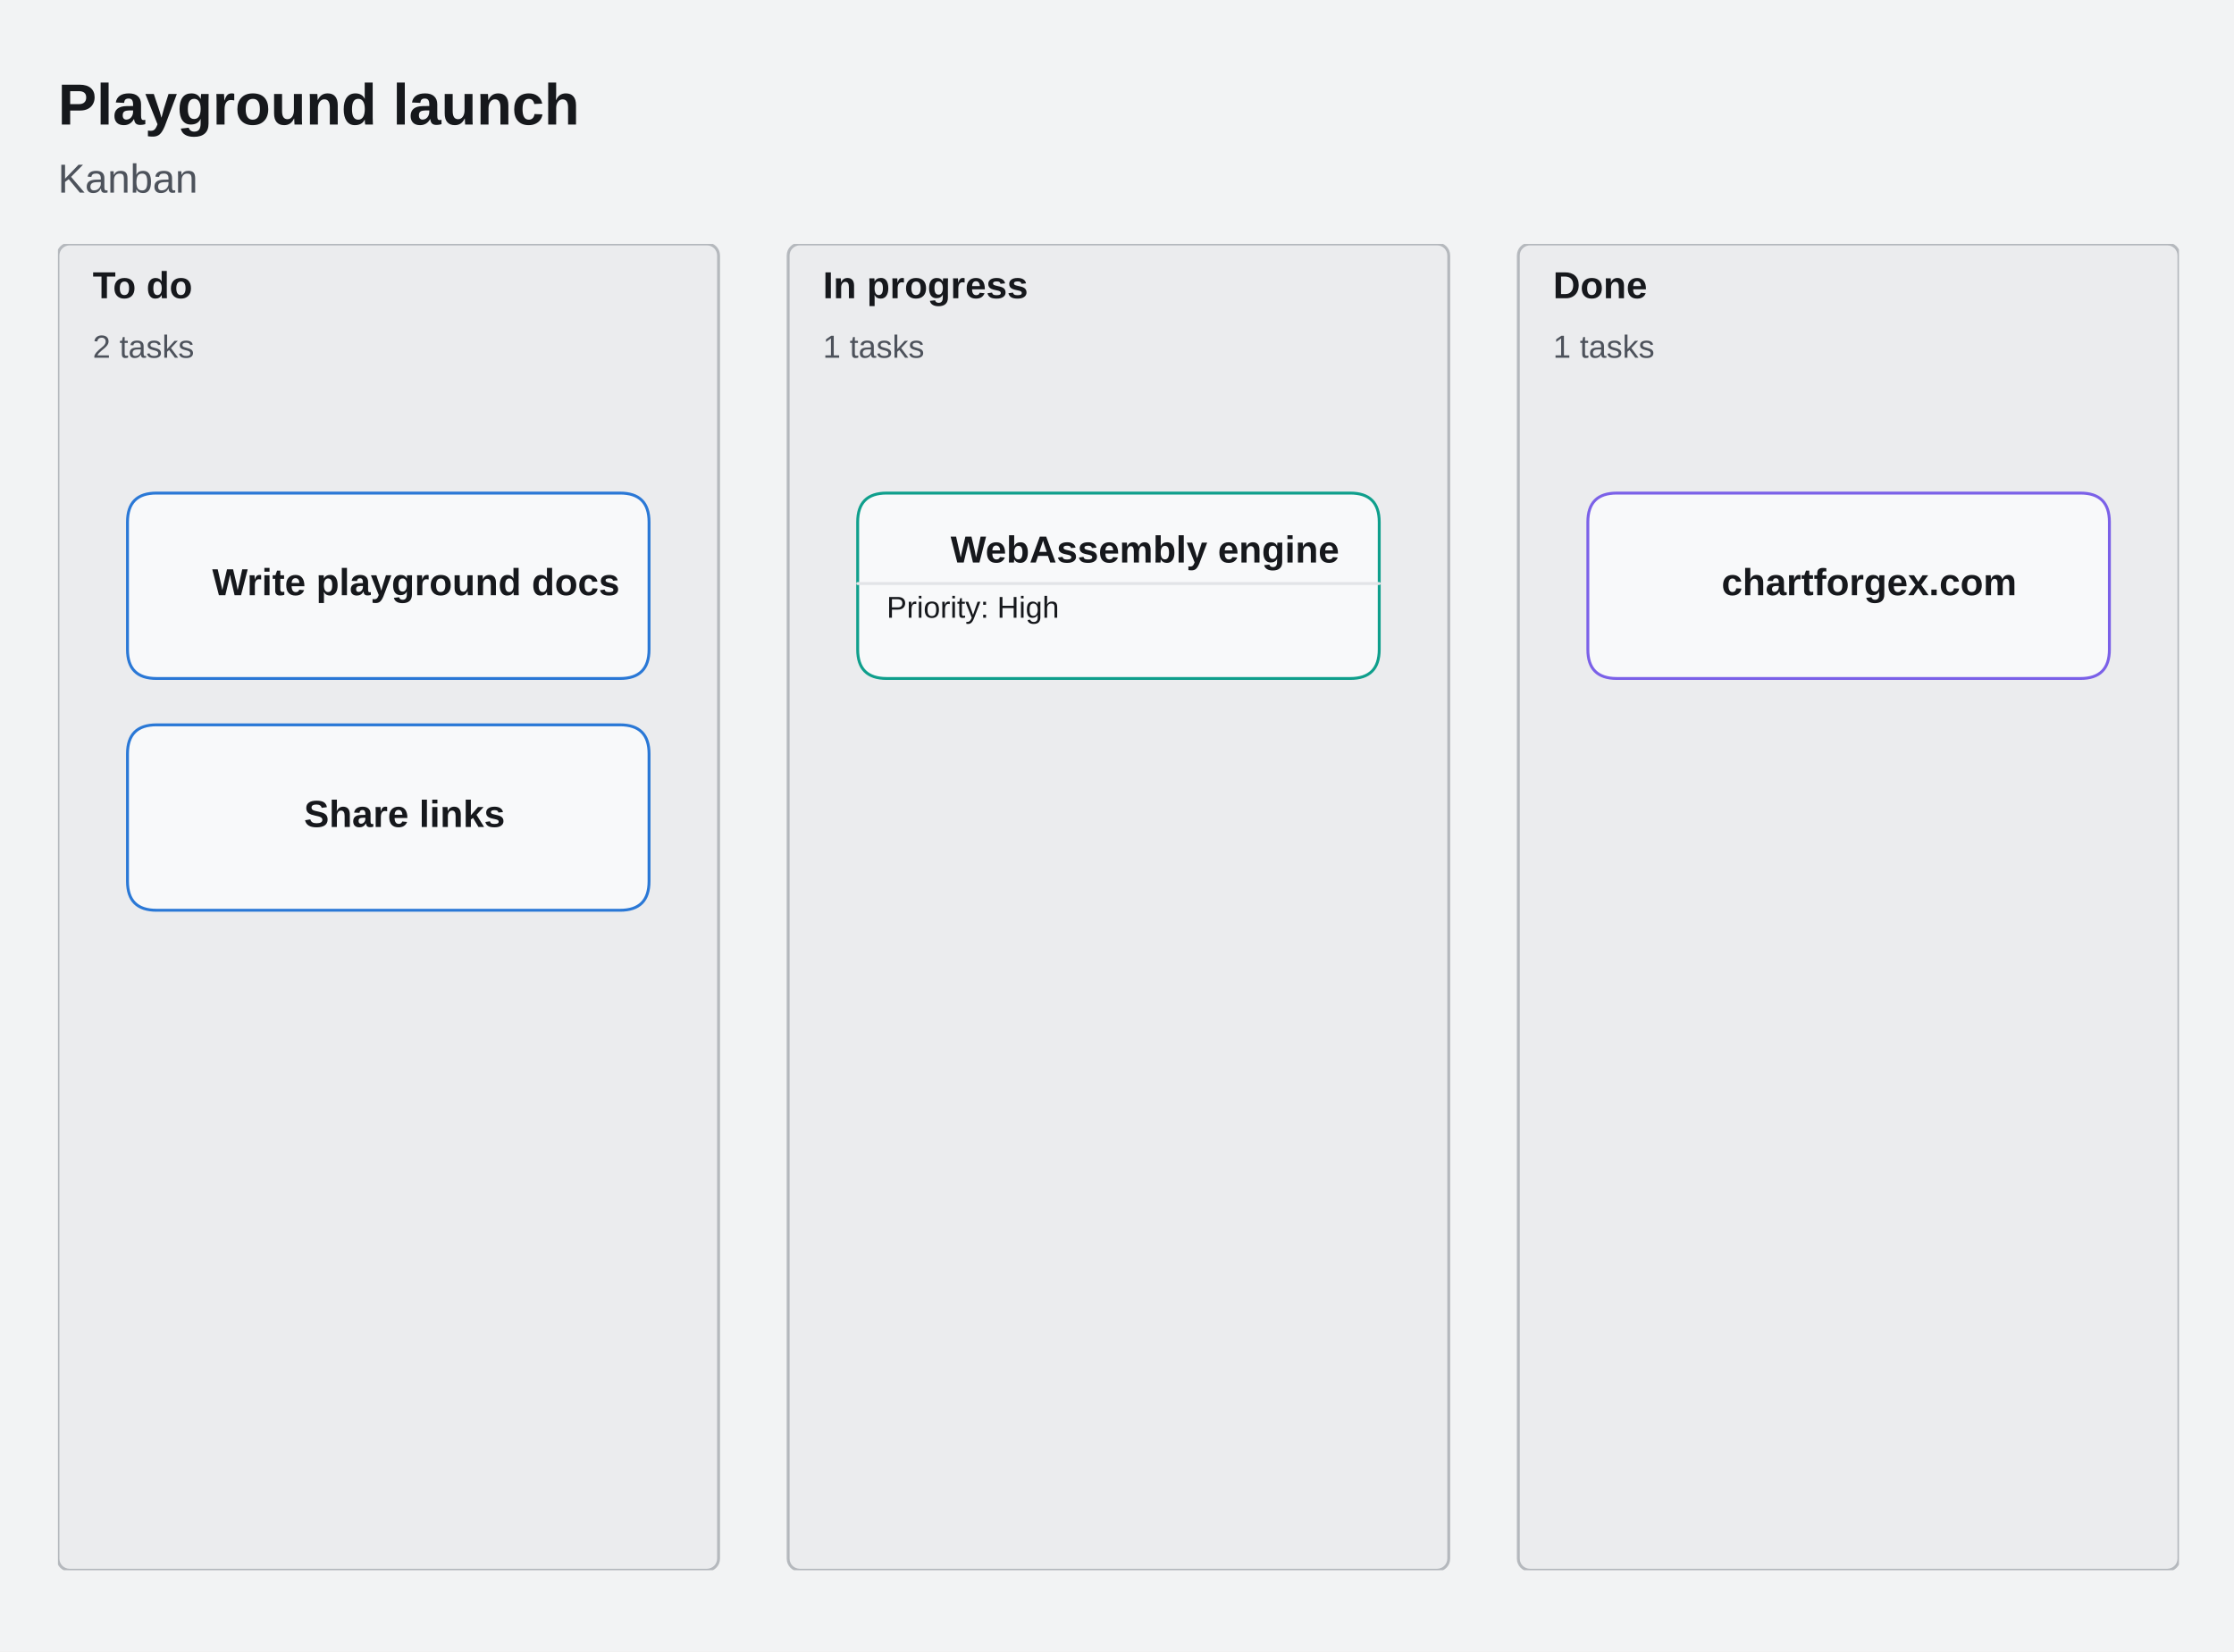
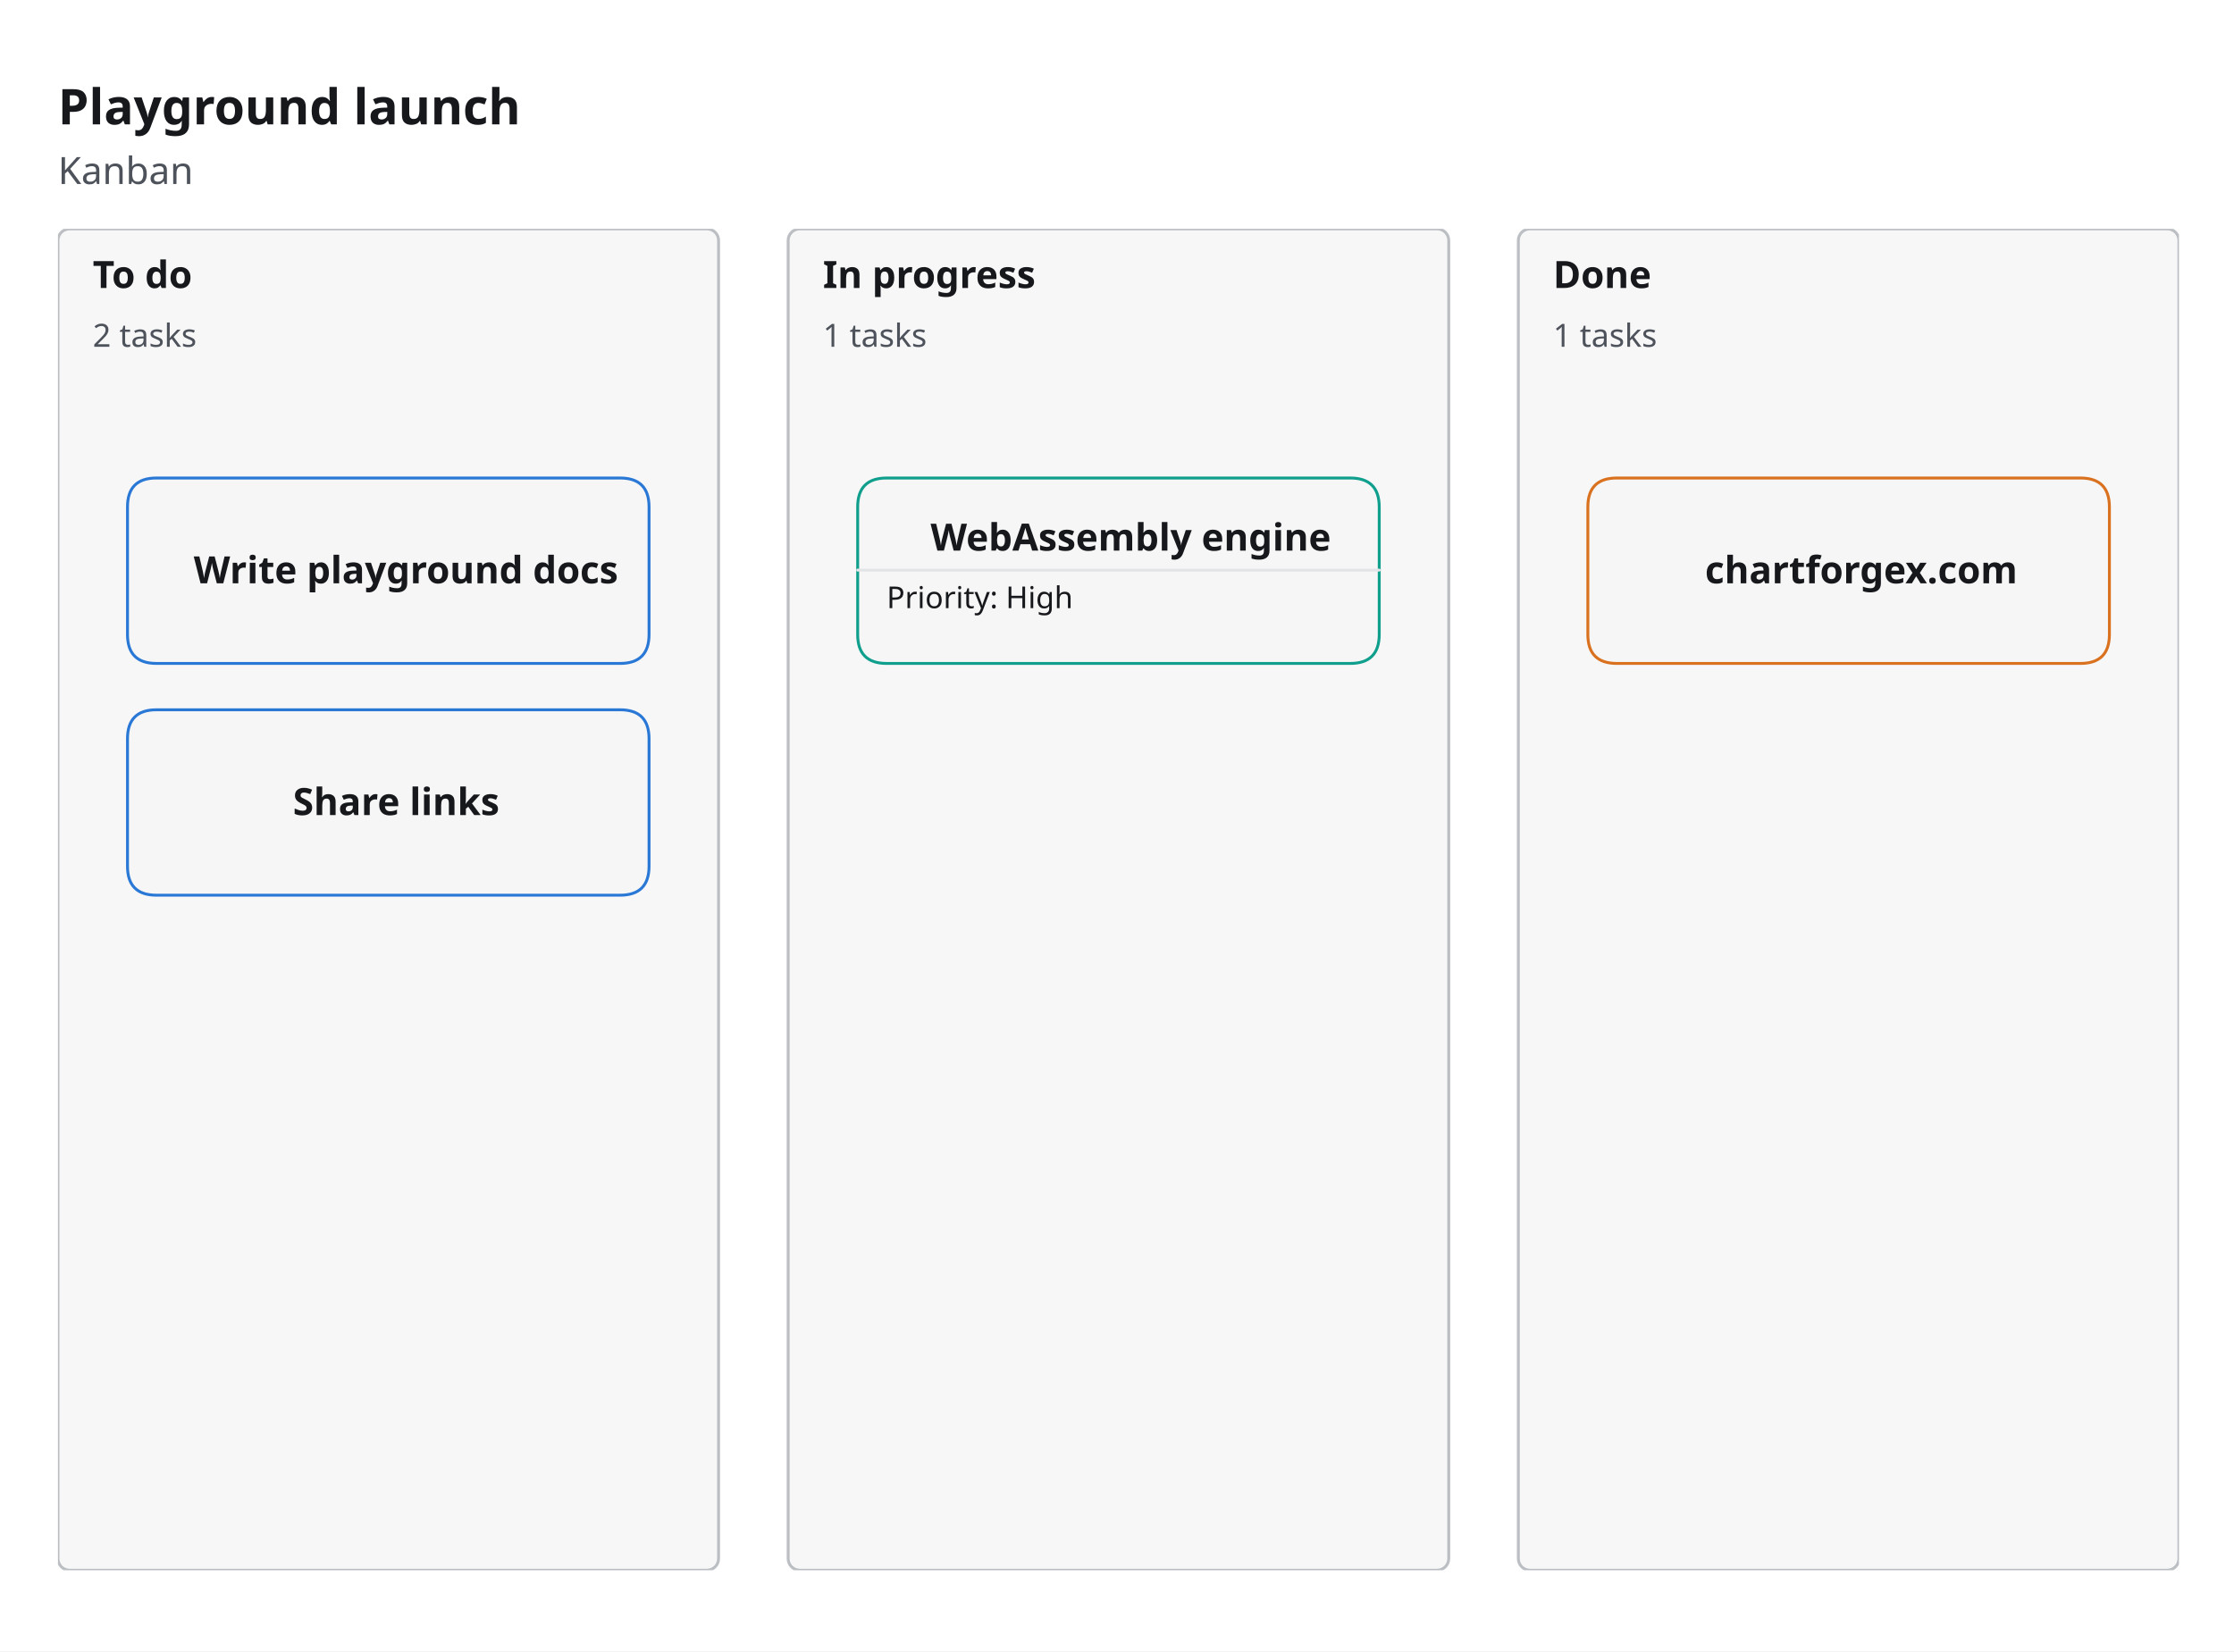
- <svg xmlns="http://www.w3.org/2000/svg" width="771" height="570" viewBox="8 0 771 570" stroke-linecap="round" stroke-linejoin="round" style="max-width:100%;height:auto;display:block" role="img" aria-label="Playground launch" aria-labelledby="cfx-mm-kanban-l-title" aria-describedby="cfx-mm-kanban-l-description">
+ <svg xmlns="http://www.w3.org/2000/svg" width="771" height="570" viewBox="8 0 771 570" stroke-linecap="round" stroke-linejoin="round" font-variant-numeric="tabular-nums" style="max-width:100%;height:auto;display:block" role="img" aria-label="Playground launch" aria-labelledby="cfx-mm-kanban-l-title" aria-describedby="cfx-mm-kanban-l-description">
  <defs>
    <clipPath id="cfx-mm-kanban-l-clip-1" clipPathUnits="userSpaceOnUse">
      <rect x="28" y="28" width="732" height="514" />
    </clipPath>
    <clipPath id="cfx-mm-kanban-l-clip-10" clipPathUnits="userSpaceOnUse">
-       <rect x="28" y="84.2" width="732" height="457.8" />
+       <rect x="28" y="79" width="732" height="463" />
    </clipPath>
  </defs>
-   <rect x="0" y="0" width="788" height="570" rx="0" data-cfx-role="background" fill="#F2F3F4" stroke="none" stroke-width="1" />
+   <rect x="0" y="0" width="788" height="570" rx="0" data-cfx-role="background" fill="#FFFFFF" stroke="none" stroke-width="1" />
  <g clip-path="url(#cfx-mm-kanban-l-clip-1)">
-     <g data-cfx-role="frame-heading-source" data-cfx-authored-font-request="Calibri, Carlito, Segoe UI, Arial, system-ui, sans-serif|600|normal|20|">
+     <g data-cfx-role="frame-heading-source" data-cfx-authored-font-request="Archivo, &quot;Segoe UI Variable Text&quot;, &quot;Segoe UI&quot;, system-ui, -apple-system, sans-serif|600|normal|17|">
      <g data-cfx-role="frame-heading">
-         <text x="28" y="43" font-family="Calibri, Carlito, Segoe UI, Arial, system-ui, sans-serif" font-size="20" font-weight="600" font-style="normal" fill="#16181C" xml:space="preserve" style="white-space:pre;font-language-override:normal;font-palette:normal">Playground launch</text>
+         <text x="28" y="42.926" font-family="Archivo, &quot;Segoe UI Variable Text&quot;, &quot;Segoe UI&quot;, system-ui, -apple-system, sans-serif" font-size="17" font-weight="600" font-style="normal" fill="#16181C" xml:space="preserve" style="white-space:pre;font-language-override:normal;font-palette:normal">Playground launch</text>
      </g>
    </g>
-     <g data-cfx-role="frame-heading-source" data-cfx-authored-font-request="Calibri, Carlito, Segoe UI, Arial, system-ui, sans-serif|400|normal|14|">
+     <g data-cfx-role="frame-heading-source" data-cfx-authored-font-request="Archivo, &quot;Segoe UI Variable Text&quot;, &quot;Segoe UI&quot;, system-ui, -apple-system, sans-serif|400|normal|13|">
      <g data-cfx-role="frame-heading">
-         <text x="28" y="66.5" font-family="Calibri, Carlito, Segoe UI, Arial, system-ui, sans-serif" font-size="14" font-weight="400" font-style="normal" fill="#4D525B" xml:space="preserve" style="white-space:pre;font-language-override:normal;font-palette:normal">Kanban</text>
+         <text x="28" y="63.514" font-family="Archivo, &quot;Segoe UI Variable Text&quot;, &quot;Segoe UI&quot;, system-ui, -apple-system, sans-serif" font-size="13" font-weight="400" font-style="normal" fill="#4D525B" xml:space="preserve" style="white-space:pre;font-language-override:normal;font-palette:normal">Kanban</text>
      </g>
    </g>
  </g>
  <g id="cfx-mm-kanban-l-node-9" data-cfx-source-id="mermaid-kanban" data-cfx-role="topology" class="cfx-topology" data-canvas-surface-style="Plain" data-cfx-active-scenario="" data-cfx-map-background-style="Dots" data-cfx-projection="" data-cfx-scenario-count="0" data-cfx-scenario-ids="" data-cfx-scenarios="[]" data-cfx-viewport="" data-chart-id="mermaid-kanban" data-fit-content-to-viewport="false" data-header-style="Standard" data-layout-direction="LeftToRight" data-layout-mode="DenseGrouped" data-node-surface-style="Card" data-visual-style="Default">
    <g clip-path="url(#cfx-mm-kanban-l-clip-10)">
      <g id="cfx-mm-kanban-l-node-11" data-cfx-source-id="todo" data-cfx-role="topology-group" class="cfx-topology__group cfx-mermaid-kanban-column" data-cfx-meta-mermaid-id="todo" data-cfx-meta-mermaid-order="0" data-cfx-meta-mermaid-source-column="3" data-cfx-meta-mermaid-source-label="To do" data-cfx-meta-mermaid-source-length="11" data-cfx-meta-mermaid-source-line="5" data-cfx-selected="false" data-cfx-status="Unknown" data-group-applied-layout-policy="VerticalStack" data-group-color="" data-group-id="todo" data-group-label="To do" data-group-layout-direction="" data-group-layout-policy="VerticalStack" data-group-symbol="" data-parent-group-id="" data-scenario-ids="" data-scenario-step-indices="">
-         <rect x="28" y="84.2" width="228" height="457.8" rx="4" data-cfx-role="topology-group-surface" fill="rgba(124,129,138,0.059)" stroke="rgba(124,129,138,0.502)" stroke-width="1" />
+         <rect x="28" y="79" width="228" height="463" rx="4" data-cfx-role="topology-group-surface" fill="rgba(124,129,138,0.059)" stroke="rgba(124,129,138,0.502)" stroke-width="1" />
        <g data-cfx-role="topology-group-label">
-           <text x="40" y="102.95" font-family="Calibri, Carlito, Segoe UI, Arial, system-ui, sans-serif" font-size="13" font-weight="600" font-style="normal" fill="#16181C" xml:space="preserve" style="white-space:pre;font-language-override:normal;font-palette:normal">To do</text>
+           <text x="40" y="99.414" font-family="Archivo, &quot;Segoe UI Variable Text&quot;, &quot;Segoe UI&quot;, system-ui, -apple-system, sans-serif" font-size="13" font-weight="600" font-style="normal" fill="#16181C" xml:space="preserve" style="white-space:pre;font-language-override:normal;font-palette:normal">To do</text>
        </g>
        <g data-cfx-role="topology-group-subtitle">
-           <text x="40" y="123.488" font-family="Calibri, Carlito, Segoe UI, Arial, system-ui, sans-serif" font-size="11.05" font-weight="400" font-style="normal" fill="#4D525B" xml:space="preserve" style="white-space:pre;font-language-override:normal;font-palette:normal">2 tasks</text>
+           <text x="40" y="119.702" font-family="Archivo, &quot;Segoe UI Variable Text&quot;, &quot;Segoe UI&quot;, system-ui, -apple-system, sans-serif" font-size="11.05" font-weight="400" font-style="normal" fill="#4D525B" xml:space="preserve" style="white-space:pre;font-language-override:normal;font-palette:normal">2 tasks</text>
        </g>
      </g>
      <g id="cfx-mm-kanban-l-node-16" data-cfx-source-id="doing" data-cfx-role="topology-group" class="cfx-topology__group cfx-mermaid-kanban-column" data-cfx-meta-mermaid-id="doing" data-cfx-meta-mermaid-order="1" data-cfx-meta-mermaid-source-column="3" data-cfx-meta-mermaid-source-label="In progress" data-cfx-meta-mermaid-source-length="18" data-cfx-meta-mermaid-source-line="8" data-cfx-selected="false" data-cfx-status="Unknown" data-group-applied-layout-policy="VerticalStack" data-group-color="" data-group-id="doing" data-group-label="In progress" data-group-layout-direction="" data-group-layout-policy="VerticalStack" data-group-symbol="" data-parent-group-id="" data-scenario-ids="" data-scenario-step-indices="">
-         <rect x="280" y="84.2" width="228" height="457.8" rx="4" data-cfx-role="topology-group-surface" fill="rgba(124,129,138,0.059)" stroke="rgba(124,129,138,0.502)" stroke-width="1" />
+         <rect x="280" y="79" width="228" height="463" rx="4" data-cfx-role="topology-group-surface" fill="rgba(124,129,138,0.059)" stroke="rgba(124,129,138,0.502)" stroke-width="1" />
        <g data-cfx-role="topology-group-label">
-           <text x="292" y="102.95" font-family="Calibri, Carlito, Segoe UI, Arial, system-ui, sans-serif" font-size="13" font-weight="600" font-style="normal" fill="#16181C" xml:space="preserve" style="white-space:pre;font-language-override:normal;font-palette:normal">In progress</text>
+           <text x="292" y="99.414" font-family="Archivo, &quot;Segoe UI Variable Text&quot;, &quot;Segoe UI&quot;, system-ui, -apple-system, sans-serif" font-size="13" font-weight="600" font-style="normal" fill="#16181C" xml:space="preserve" style="white-space:pre;font-language-override:normal;font-palette:normal">In progress</text>
        </g>
        <g data-cfx-role="topology-group-subtitle">
-           <text x="292" y="123.488" font-family="Calibri, Carlito, Segoe UI, Arial, system-ui, sans-serif" font-size="11.05" font-weight="400" font-style="normal" fill="#4D525B" xml:space="preserve" style="white-space:pre;font-language-override:normal;font-palette:normal">1 tasks</text>
+           <text x="292" y="119.702" font-family="Archivo, &quot;Segoe UI Variable Text&quot;, &quot;Segoe UI&quot;, system-ui, -apple-system, sans-serif" font-size="11.05" font-weight="400" font-style="normal" fill="#4D525B" xml:space="preserve" style="white-space:pre;font-language-override:normal;font-palette:normal">1 tasks</text>
        </g>
      </g>
      <g id="cfx-mm-kanban-l-node-21" data-cfx-source-id="done" data-cfx-role="topology-group" class="cfx-topology__group cfx-mermaid-kanban-column" data-cfx-meta-mermaid-id="done" data-cfx-meta-mermaid-order="2" data-cfx-meta-mermaid-source-column="3" data-cfx-meta-mermaid-source-label="Done" data-cfx-meta-mermaid-source-length="10" data-cfx-meta-mermaid-source-line="10" data-cfx-selected="false" data-cfx-status="Unknown" data-group-applied-layout-policy="VerticalStack" data-group-color="" data-group-id="done" data-group-label="Done" data-group-layout-direction="" data-group-layout-policy="VerticalStack" data-group-symbol="" data-parent-group-id="" data-scenario-ids="" data-scenario-step-indices="">
-         <rect x="532" y="84.2" width="228" height="457.8" rx="4" data-cfx-role="topology-group-surface" fill="rgba(124,129,138,0.059)" stroke="rgba(124,129,138,0.502)" stroke-width="1" />
+         <rect x="532" y="79" width="228" height="463" rx="4" data-cfx-role="topology-group-surface" fill="rgba(124,129,138,0.059)" stroke="rgba(124,129,138,0.502)" stroke-width="1" />
        <g data-cfx-role="topology-group-label">
-           <text x="544" y="102.95" font-family="Calibri, Carlito, Segoe UI, Arial, system-ui, sans-serif" font-size="13" font-weight="600" font-style="normal" fill="#16181C" xml:space="preserve" style="white-space:pre;font-language-override:normal;font-palette:normal">Done</text>
+           <text x="544" y="99.414" font-family="Archivo, &quot;Segoe UI Variable Text&quot;, &quot;Segoe UI&quot;, system-ui, -apple-system, sans-serif" font-size="13" font-weight="600" font-style="normal" fill="#16181C" xml:space="preserve" style="white-space:pre;font-language-override:normal;font-palette:normal">Done</text>
        </g>
        <g data-cfx-role="topology-group-subtitle">
-           <text x="544" y="123.488" font-family="Calibri, Carlito, Segoe UI, Arial, system-ui, sans-serif" font-size="11.05" font-weight="400" font-style="normal" fill="#4D525B" xml:space="preserve" style="white-space:pre;font-language-override:normal;font-palette:normal">1 tasks</text>
+           <text x="544" y="119.702" font-family="Archivo, &quot;Segoe UI Variable Text&quot;, &quot;Segoe UI&quot;, system-ui, -apple-system, sans-serif" font-size="11.05" font-weight="400" font-style="normal" fill="#4D525B" xml:space="preserve" style="white-space:pre;font-language-override:normal;font-palette:normal">1 tasks</text>
        </g>
      </g>
-       <g id="cfx-mm-kanban-l-node-26" data-cfx-source-id="docs" data-cfx-role="topology-node" class="cfx-topology__node cfx-mermaid-kanban-task" data-cfx-meta-mermaid-column="todo" data-cfx-meta-mermaid-id="docs" data-cfx-meta-mermaid-order="0" data-cfx-meta-mermaid-source-column="5" data-cfx-meta-mermaid-source-label="Write playground docs" data-cfx-meta-mermaid-source-length="27" data-cfx-meta-mermaid-source-line="6" data-cfx-selected="false" data-cfx-status="Unknown" data-group-id="todo" data-group-label="To do" data-node-badge="" data-node-detail-count="0" data-node-display-mode="Card" data-node-id="docs" data-node-kind="Generic" data-node-label="Write playground docs" data-node-palette-index="0" data-node-shape="Rounded" data-scenario-ids="" data-scenario-step-indices="">
-         <path d="M 62 170.2 L 222 170.2 C 228.667 170.2 232 173.533 232 180.2 L 232 224.2 C 232 230.867 228.667 234.2 222 234.2 L 62 234.2 C 55.333 234.2 52 230.867 52 224.2 L 52 180.2 C 52 173.533 55.333 170.2 62 170.2 Z" data-cfx-role="topology-node-surface" fill="#F8F9FA" stroke="#2A78D6" stroke-width="1" fill-rule="evenodd" />
+       <g id="cfx-mm-kanban-l-node-26" data-cfx-source-id="docs" data-cfx-role="topology-node" class="cfx-topology__node cfx-mermaid-kanban-task" data-cfx-meta-mermaid-column="todo" data-cfx-meta-mermaid-id="docs" data-cfx-meta-mermaid-order="0" data-cfx-meta-mermaid-source-column="5" data-cfx-meta-mermaid-source-label="Write playground docs" data-cfx-meta-mermaid-source-length="27" data-cfx-meta-mermaid-source-line="6" data-cfx-selected="false" data-cfx-status="Unknown" data-group-id="todo" data-group-label="To do" data-node-badge="" data-node-detail-count="0" data-node-display-mode="Card" data-node-health-ring="false" data-node-id="docs" data-node-kind="Generic" data-node-label="Write playground docs" data-node-palette-index="0" data-node-shape="Rounded" data-node-subtitle="" data-scenario-ids="" data-scenario-step-indices="" data-cfx-description="Write playground docs, Unknown">
+         <path d="M 62 165 L 222 165 C 228.667 165 232 168.333 232 175 L 232 219 C 232 225.667 228.667 229 222 229 L 62 229 C 55.333 229 52 225.667 52 219 L 52 175 C 52 168.333 55.333 165 62 165 Z" data-cfx-role="topology-node-surface" fill="#F6F6F6" stroke="#2A78D6" stroke-width="1" fill-rule="evenodd" />
        <g id="cfx-mm-kanban-l-node-28" data-cfx-source-id="docs-label" data-cfx-role="topology-node-label">
-           <text x="81.237" y="205.45" font-family="Calibri, Carlito, Segoe UI, Arial, system-ui, sans-serif" font-size="13" font-weight="600" font-style="normal" fill="#16181C" xml:space="preserve" style="white-space:pre;font-language-override:normal;font-palette:normal">Write playground docs</text>
+           <text x="74.855" y="201.342" font-family="Archivo, &quot;Segoe UI Variable Text&quot;, &quot;Segoe UI&quot;, system-ui, -apple-system, sans-serif" font-size="13" font-weight="600" font-style="normal" fill="#16181C" xml:space="preserve" style="white-space:pre;font-language-override:normal;font-palette:normal">Write playground docs</text>
        </g>
      </g>
-       <g id="cfx-mm-kanban-l-node-30" data-cfx-source-id="share" data-cfx-role="topology-node" class="cfx-topology__node cfx-mermaid-kanban-task" data-cfx-meta-mermaid-column="todo" data-cfx-meta-mermaid-id="share" data-cfx-meta-mermaid-order="1" data-cfx-meta-mermaid-source-column="5" data-cfx-meta-mermaid-source-label="Share links" data-cfx-meta-mermaid-source-length="18" data-cfx-meta-mermaid-source-line="7" data-cfx-selected="false" data-cfx-status="Unknown" data-group-id="todo" data-group-label="To do" data-node-badge="" data-node-detail-count="0" data-node-display-mode="Card" data-node-id="share" data-node-kind="Generic" data-node-label="Share links" data-node-palette-index="0" data-node-shape="Rounded" data-scenario-ids="" data-scenario-step-indices="">
-         <path d="M 62 250.2 L 222 250.2 C 228.667 250.2 232 253.533 232 260.2 L 232 304.2 C 232 310.867 228.667 314.2 222 314.2 L 62 314.2 C 55.333 314.2 52 310.867 52 304.2 L 52 260.2 C 52 253.533 55.333 250.2 62 250.2 Z" data-cfx-role="topology-node-surface" fill="#F8F9FA" stroke="#2A78D6" stroke-width="1" fill-rule="evenodd" />
+       <g id="cfx-mm-kanban-l-node-30" data-cfx-source-id="share" data-cfx-role="topology-node" class="cfx-topology__node cfx-mermaid-kanban-task" data-cfx-meta-mermaid-column="todo" data-cfx-meta-mermaid-id="share" data-cfx-meta-mermaid-order="1" data-cfx-meta-mermaid-source-column="5" data-cfx-meta-mermaid-source-label="Share links" data-cfx-meta-mermaid-source-length="18" data-cfx-meta-mermaid-source-line="7" data-cfx-selected="false" data-cfx-status="Unknown" data-group-id="todo" data-group-label="To do" data-node-badge="" data-node-detail-count="0" data-node-display-mode="Card" data-node-health-ring="false" data-node-id="share" data-node-kind="Generic" data-node-label="Share links" data-node-palette-index="0" data-node-shape="Rounded" data-node-subtitle="" data-scenario-ids="" data-scenario-step-indices="" data-cfx-description="Share links, Unknown">
+         <path d="M 62 245 L 222 245 C 228.667 245 232 248.333 232 255 L 232 299 C 232 305.667 228.667 309 222 309 L 62 309 C 55.333 309 52 305.667 52 299 L 52 255 C 52 248.333 55.333 245 62 245 Z" data-cfx-role="topology-node-surface" fill="#F6F6F6" stroke="#2A78D6" stroke-width="1" fill-rule="evenodd" />
        <g id="cfx-mm-kanban-l-node-32" data-cfx-source-id="share-label" data-cfx-role="topology-node-label">
-           <text x="112.912" y="285.45" font-family="Calibri, Carlito, Segoe UI, Arial, system-ui, sans-serif" font-size="13" font-weight="600" font-style="normal" fill="#16181C" xml:space="preserve" style="white-space:pre;font-language-override:normal;font-palette:normal">Share links</text>
+           <text x="109.097" y="281.342" font-family="Archivo, &quot;Segoe UI Variable Text&quot;, &quot;Segoe UI&quot;, system-ui, -apple-system, sans-serif" font-size="13" font-weight="600" font-style="normal" fill="#16181C" xml:space="preserve" style="white-space:pre;font-language-override:normal;font-palette:normal">Share links</text>
        </g>
      </g>
-       <g id="cfx-mm-kanban-l-node-34" data-cfx-source-id="engine" data-cfx-role="topology-node" class="cfx-topology__node cfx-mermaid-kanban-task" data-cfx-meta-mermaid-column="doing" data-cfx-meta-mermaid-id="engine" data-cfx-meta-mermaid-meta-priority="High" data-cfx-meta-mermaid-metadata-source="@{ priority: &quot;High&quot; }" data-cfx-meta-mermaid-order="0" data-cfx-meta-mermaid-source-column="5" data-cfx-meta-mermaid-source-label="WebAssembly engine" data-cfx-meta-mermaid-source-length="47" data-cfx-meta-mermaid-source-line="9" data-cfx-selected="false" data-cfx-status="Unknown" data-group-id="doing" data-group-label="In progress" data-node-badge="" data-node-detail-count="1" data-node-display-mode="Card" data-node-id="engine" data-node-kind="Generic" data-node-label="WebAssembly engine" data-node-palette-index="1" data-node-shape="Rounded" data-scenario-ids="" data-scenario-step-indices="">
-         <path d="M 314 170.2 L 474 170.2 C 480.667 170.2 484 173.533 484 180.2 L 484 224.2 C 484 230.867 480.667 234.2 474 234.2 L 314 234.2 C 307.333 234.2 304 230.867 304 224.2 L 304 180.2 C 304 173.533 307.333 170.2 314 170.2 Z" data-cfx-role="topology-node-surface" fill="#F8F9FA" stroke="#0F9F8C" stroke-width="1" fill-rule="evenodd" />
+       <g id="cfx-mm-kanban-l-node-34" data-cfx-source-id="engine" data-cfx-role="topology-node" class="cfx-topology__node cfx-mermaid-kanban-task" data-cfx-meta-mermaid-column="doing" data-cfx-meta-mermaid-id="engine" data-cfx-meta-mermaid-meta-priority="High" data-cfx-meta-mermaid-metadata-source="@{ priority: &quot;High&quot; }" data-cfx-meta-mermaid-order="0" data-cfx-meta-mermaid-source-column="5" data-cfx-meta-mermaid-source-label="WebAssembly engine" data-cfx-meta-mermaid-source-length="47" data-cfx-meta-mermaid-source-line="9" data-cfx-selected="false" data-cfx-status="Unknown" data-group-id="doing" data-group-label="In progress" data-node-badge="" data-node-detail-count="1" data-node-display-mode="Card" data-node-health-ring="false" data-node-id="engine" data-node-kind="Generic" data-node-label="WebAssembly engine" data-node-palette-index="1" data-node-shape="Rounded" data-node-subtitle="" data-scenario-ids="" data-scenario-step-indices="" data-cfx-description="WebAssembly engine, Unknown">
+         <path d="M 314 165 L 474 165 C 480.667 165 484 168.333 484 175 L 484 219 C 484 225.667 480.667 229 474 229 L 314 229 C 307.333 229 304 225.667 304 219 L 304 175 C 304 168.333 307.333 165 314 165 Z" data-cfx-role="topology-node-surface" fill="#F6F6F6" stroke="#0F9F8C" stroke-width="1" fill-rule="evenodd" />
        <g id="cfx-mm-kanban-l-node-36" data-cfx-source-id="engine-label" data-cfx-role="topology-node-label">
-           <text x="336.065" y="194.17" font-family="Calibri, Carlito, Segoe UI, Arial, system-ui, sans-serif" font-size="13" font-weight="600" font-style="normal" fill="#16181C" xml:space="preserve" style="white-space:pre;font-language-override:normal;font-palette:normal">WebAssembly engine</text>
+           <text x="329.156" y="190.062" font-family="Archivo, &quot;Segoe UI Variable Text&quot;, &quot;Segoe UI&quot;, system-ui, -apple-system, sans-serif" font-size="13" font-weight="600" font-style="normal" fill="#16181C" xml:space="preserve" style="white-space:pre;font-language-override:normal;font-palette:normal">WebAssembly engine</text>
        </g>
-         <line x1="304" y1="201.42" x2="484" y2="201.42" data-cfx-role="topology-node-detail-separator" fill="none" stroke="#E2E4E7" stroke-width="1" />
+         <line x1="304" y1="196.792" x2="484" y2="196.792" data-cfx-role="topology-node-detail-separator" fill="none" stroke="#E2E4E7" stroke-width="1" />
        <g data-cfx-role="topology-node-detail">
-           <text x="314" y="213.22" font-family="Calibri, Carlito, Segoe UI, Arial, system-ui, sans-serif" font-size="10.4" font-weight="400" font-style="normal" fill="#16181C" xml:space="preserve" style="white-space:pre;font-language-override:normal;font-palette:normal">Priority: High</text>
+           <text x="314" y="209.923" font-family="Archivo, &quot;Segoe UI Variable Text&quot;, &quot;Segoe UI&quot;, system-ui, -apple-system, sans-serif" font-size="10.4" font-weight="400" font-style="normal" fill="#16181C" xml:space="preserve" style="white-space:pre;font-language-override:normal;font-palette:normal">Priority: High</text>
        </g>
      </g>
-       <g id="cfx-mm-kanban-l-node-40" data-cfx-source-id="site" data-cfx-role="topology-node" class="cfx-topology__node cfx-mermaid-kanban-task" data-cfx-meta-mermaid-column="done" data-cfx-meta-mermaid-id="site" data-cfx-meta-mermaid-order="0" data-cfx-meta-mermaid-source-column="5" data-cfx-meta-mermaid-source-label="chartforgex.com" data-cfx-meta-mermaid-source-length="21" data-cfx-meta-mermaid-source-line="11" data-cfx-selected="false" data-cfx-status="Unknown" data-group-id="done" data-group-label="Done" data-node-badge="" data-node-detail-count="0" data-node-display-mode="Card" data-node-id="site" data-node-kind="Generic" data-node-label="chartforgex.com" data-node-palette-index="2" data-node-shape="Rounded" data-scenario-ids="" data-scenario-step-indices="">
-         <path d="M 566 170.2 L 726 170.2 C 732.667 170.2 736 173.533 736 180.2 L 736 224.2 C 736 230.867 732.667 234.2 726 234.2 L 566 234.2 C 559.333 234.2 556 230.867 556 224.2 L 556 180.2 C 556 173.533 559.333 170.2 566 170.2 Z" data-cfx-role="topology-node-surface" fill="#F8F9FA" stroke="#7B61E8" stroke-width="1" fill-rule="evenodd" />
+       <g id="cfx-mm-kanban-l-node-40" data-cfx-source-id="site" data-cfx-role="topology-node" class="cfx-topology__node cfx-mermaid-kanban-task" data-cfx-meta-mermaid-column="done" data-cfx-meta-mermaid-id="site" data-cfx-meta-mermaid-order="0" data-cfx-meta-mermaid-source-column="5" data-cfx-meta-mermaid-source-label="chartforgex.com" data-cfx-meta-mermaid-source-length="21" data-cfx-meta-mermaid-source-line="11" data-cfx-selected="false" data-cfx-status="Unknown" data-group-id="done" data-group-label="Done" data-node-badge="" data-node-detail-count="0" data-node-display-mode="Card" data-node-health-ring="false" data-node-id="site" data-node-kind="Generic" data-node-label="chartforgex.com" data-node-palette-index="2" data-node-shape="Rounded" data-node-subtitle="" data-scenario-ids="" data-scenario-step-indices="" data-cfx-description="chartforgex.com, Unknown">
+         <path d="M 566 165 L 726 165 C 732.667 165 736 168.333 736 175 L 736 219 C 736 225.667 732.667 229 726 229 L 566 229 C 559.333 229 556 225.667 556 219 L 556 175 C 556 168.333 559.333 165 566 165 Z" data-cfx-role="topology-node-surface" fill="#F6F6F6" stroke="#D9711F" stroke-width="1" fill-rule="evenodd" />
        <g id="cfx-mm-kanban-l-node-42" data-cfx-source-id="site-label" data-cfx-role="topology-node-label">
-           <text x="602.154" y="205.45" font-family="Calibri, Carlito, Segoe UI, Arial, system-ui, sans-serif" font-size="13" font-weight="600" font-style="normal" fill="#16181C" xml:space="preserve" style="white-space:pre;font-language-override:normal;font-palette:normal">chartforgex.com</text>
+           <text x="596.444" y="201.342" font-family="Archivo, &quot;Segoe UI Variable Text&quot;, &quot;Segoe UI&quot;, system-ui, -apple-system, sans-serif" font-size="13" font-weight="600" font-style="normal" fill="#16181C" xml:space="preserve" style="white-space:pre;font-language-override:normal;font-palette:normal">chartforgex.com</text>
        </g>
      </g>
    </g>
  </g>
</svg>
